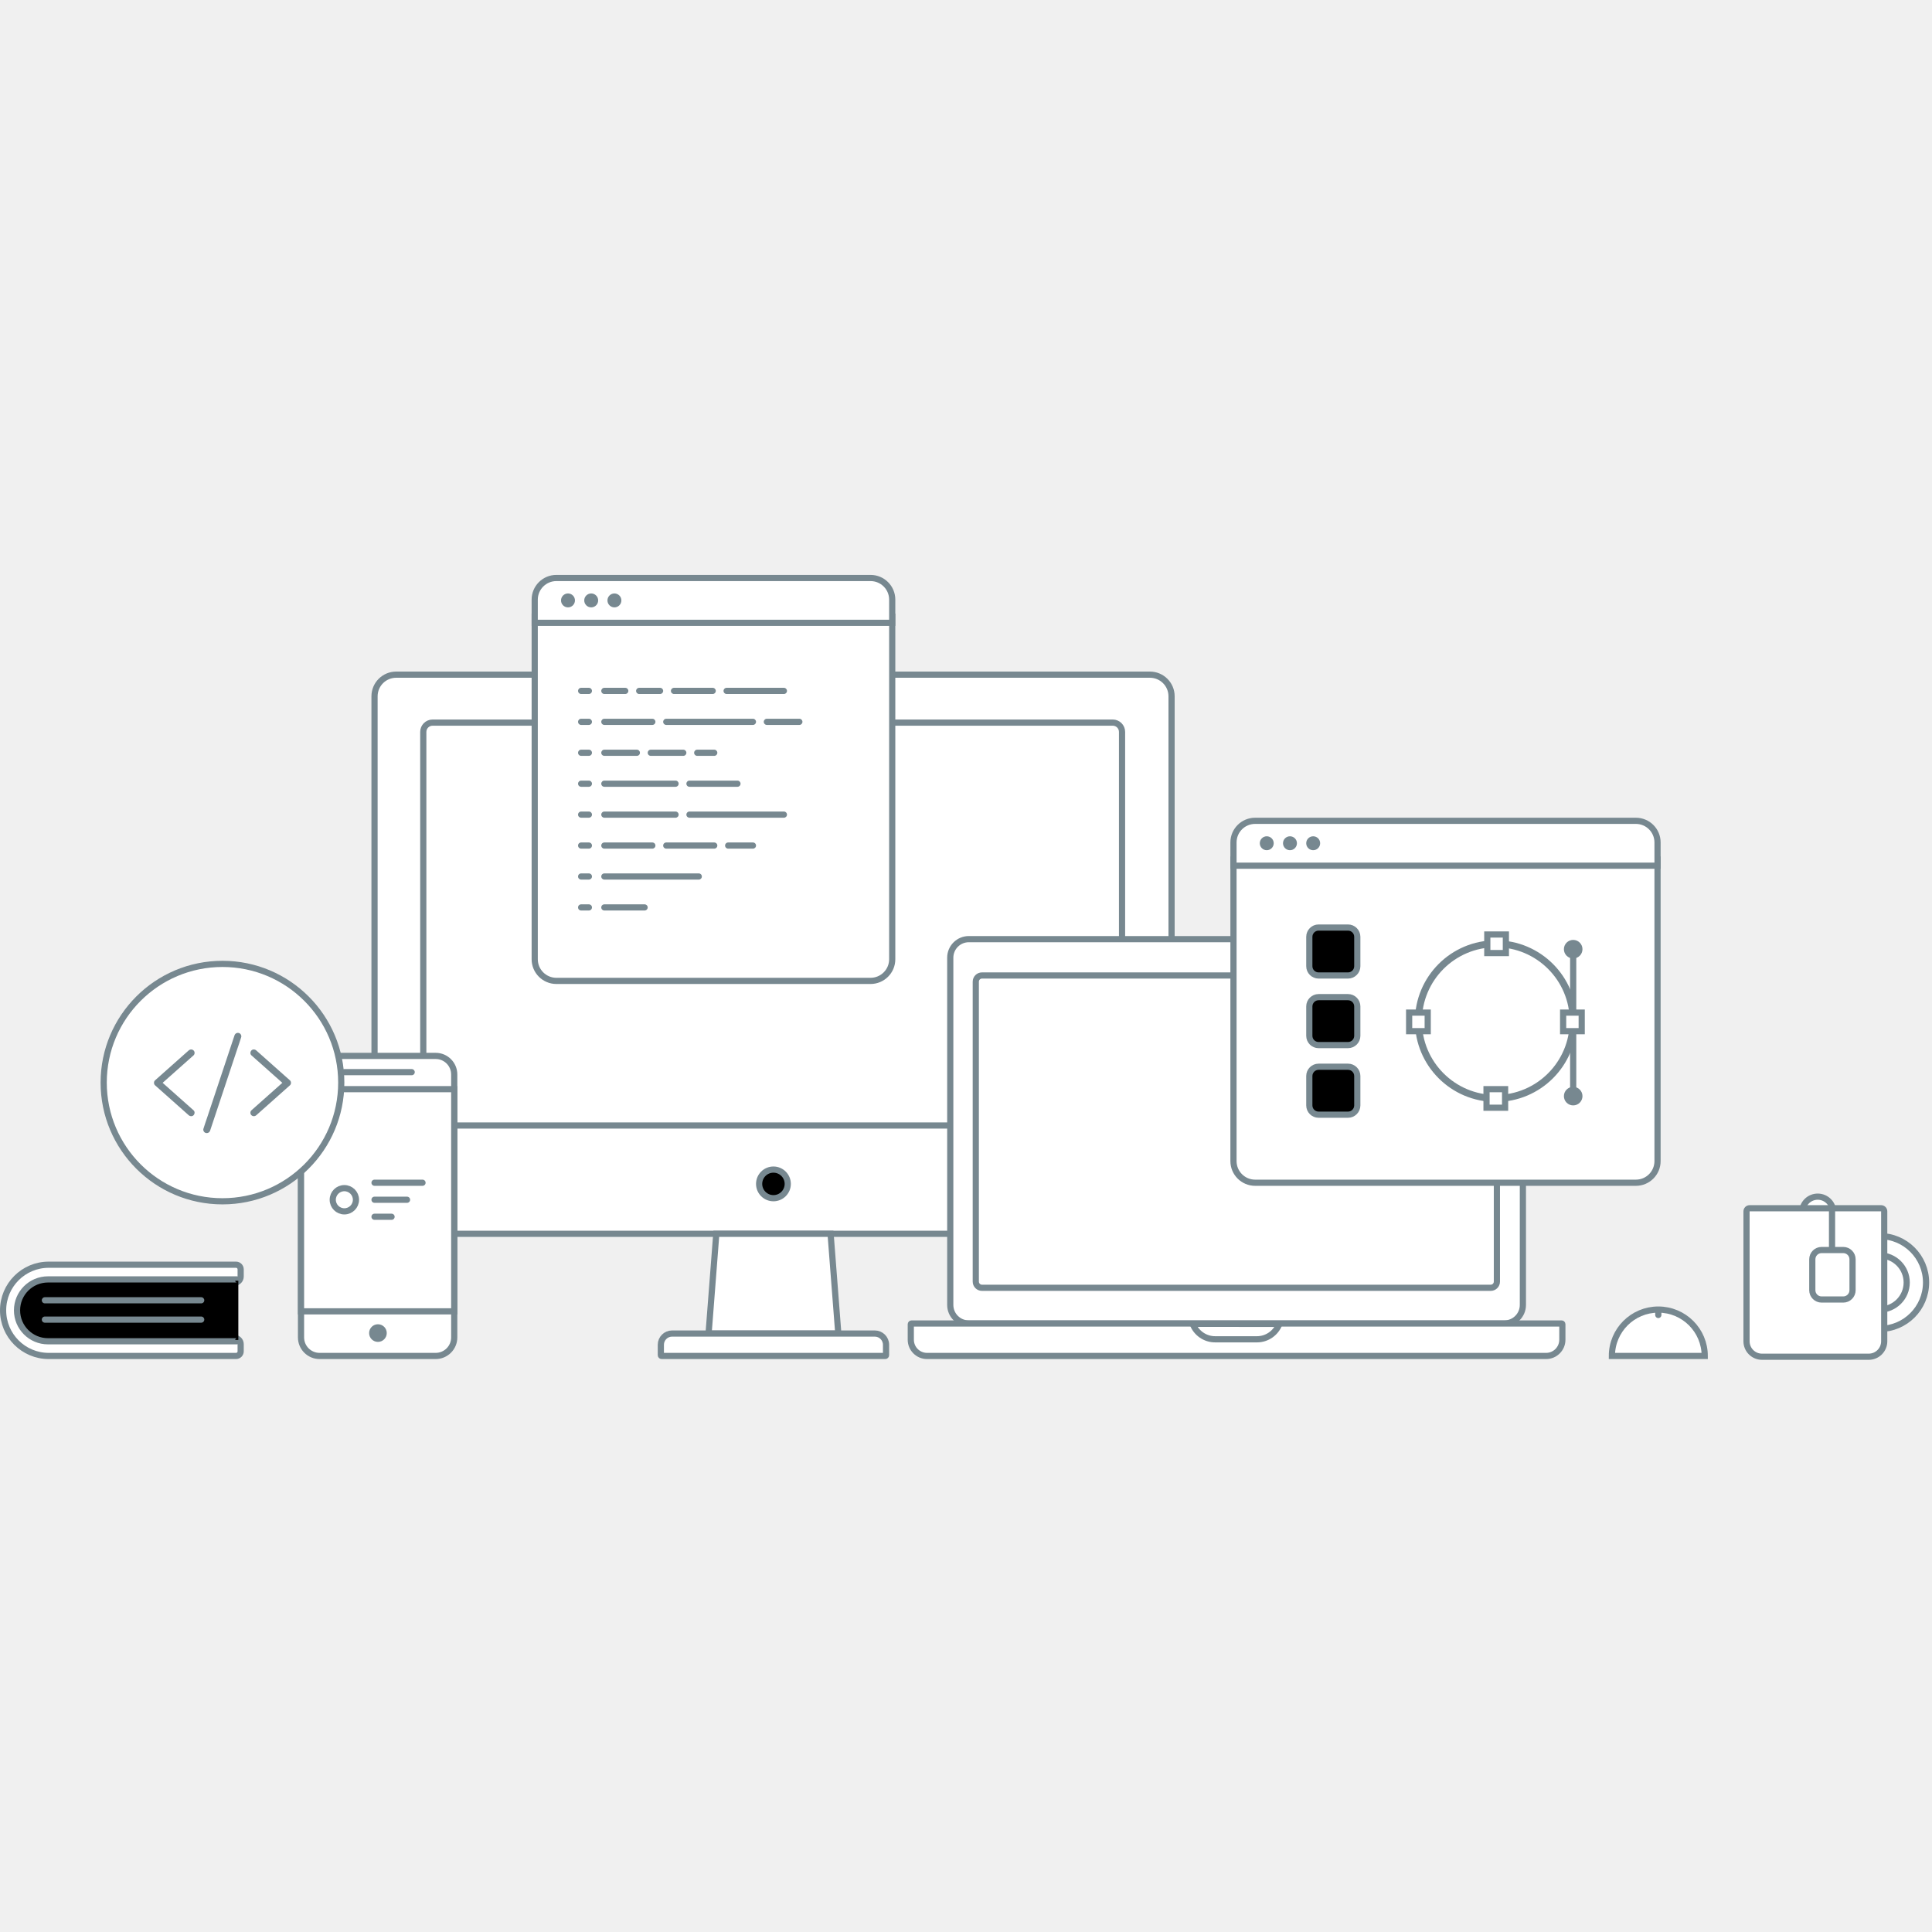
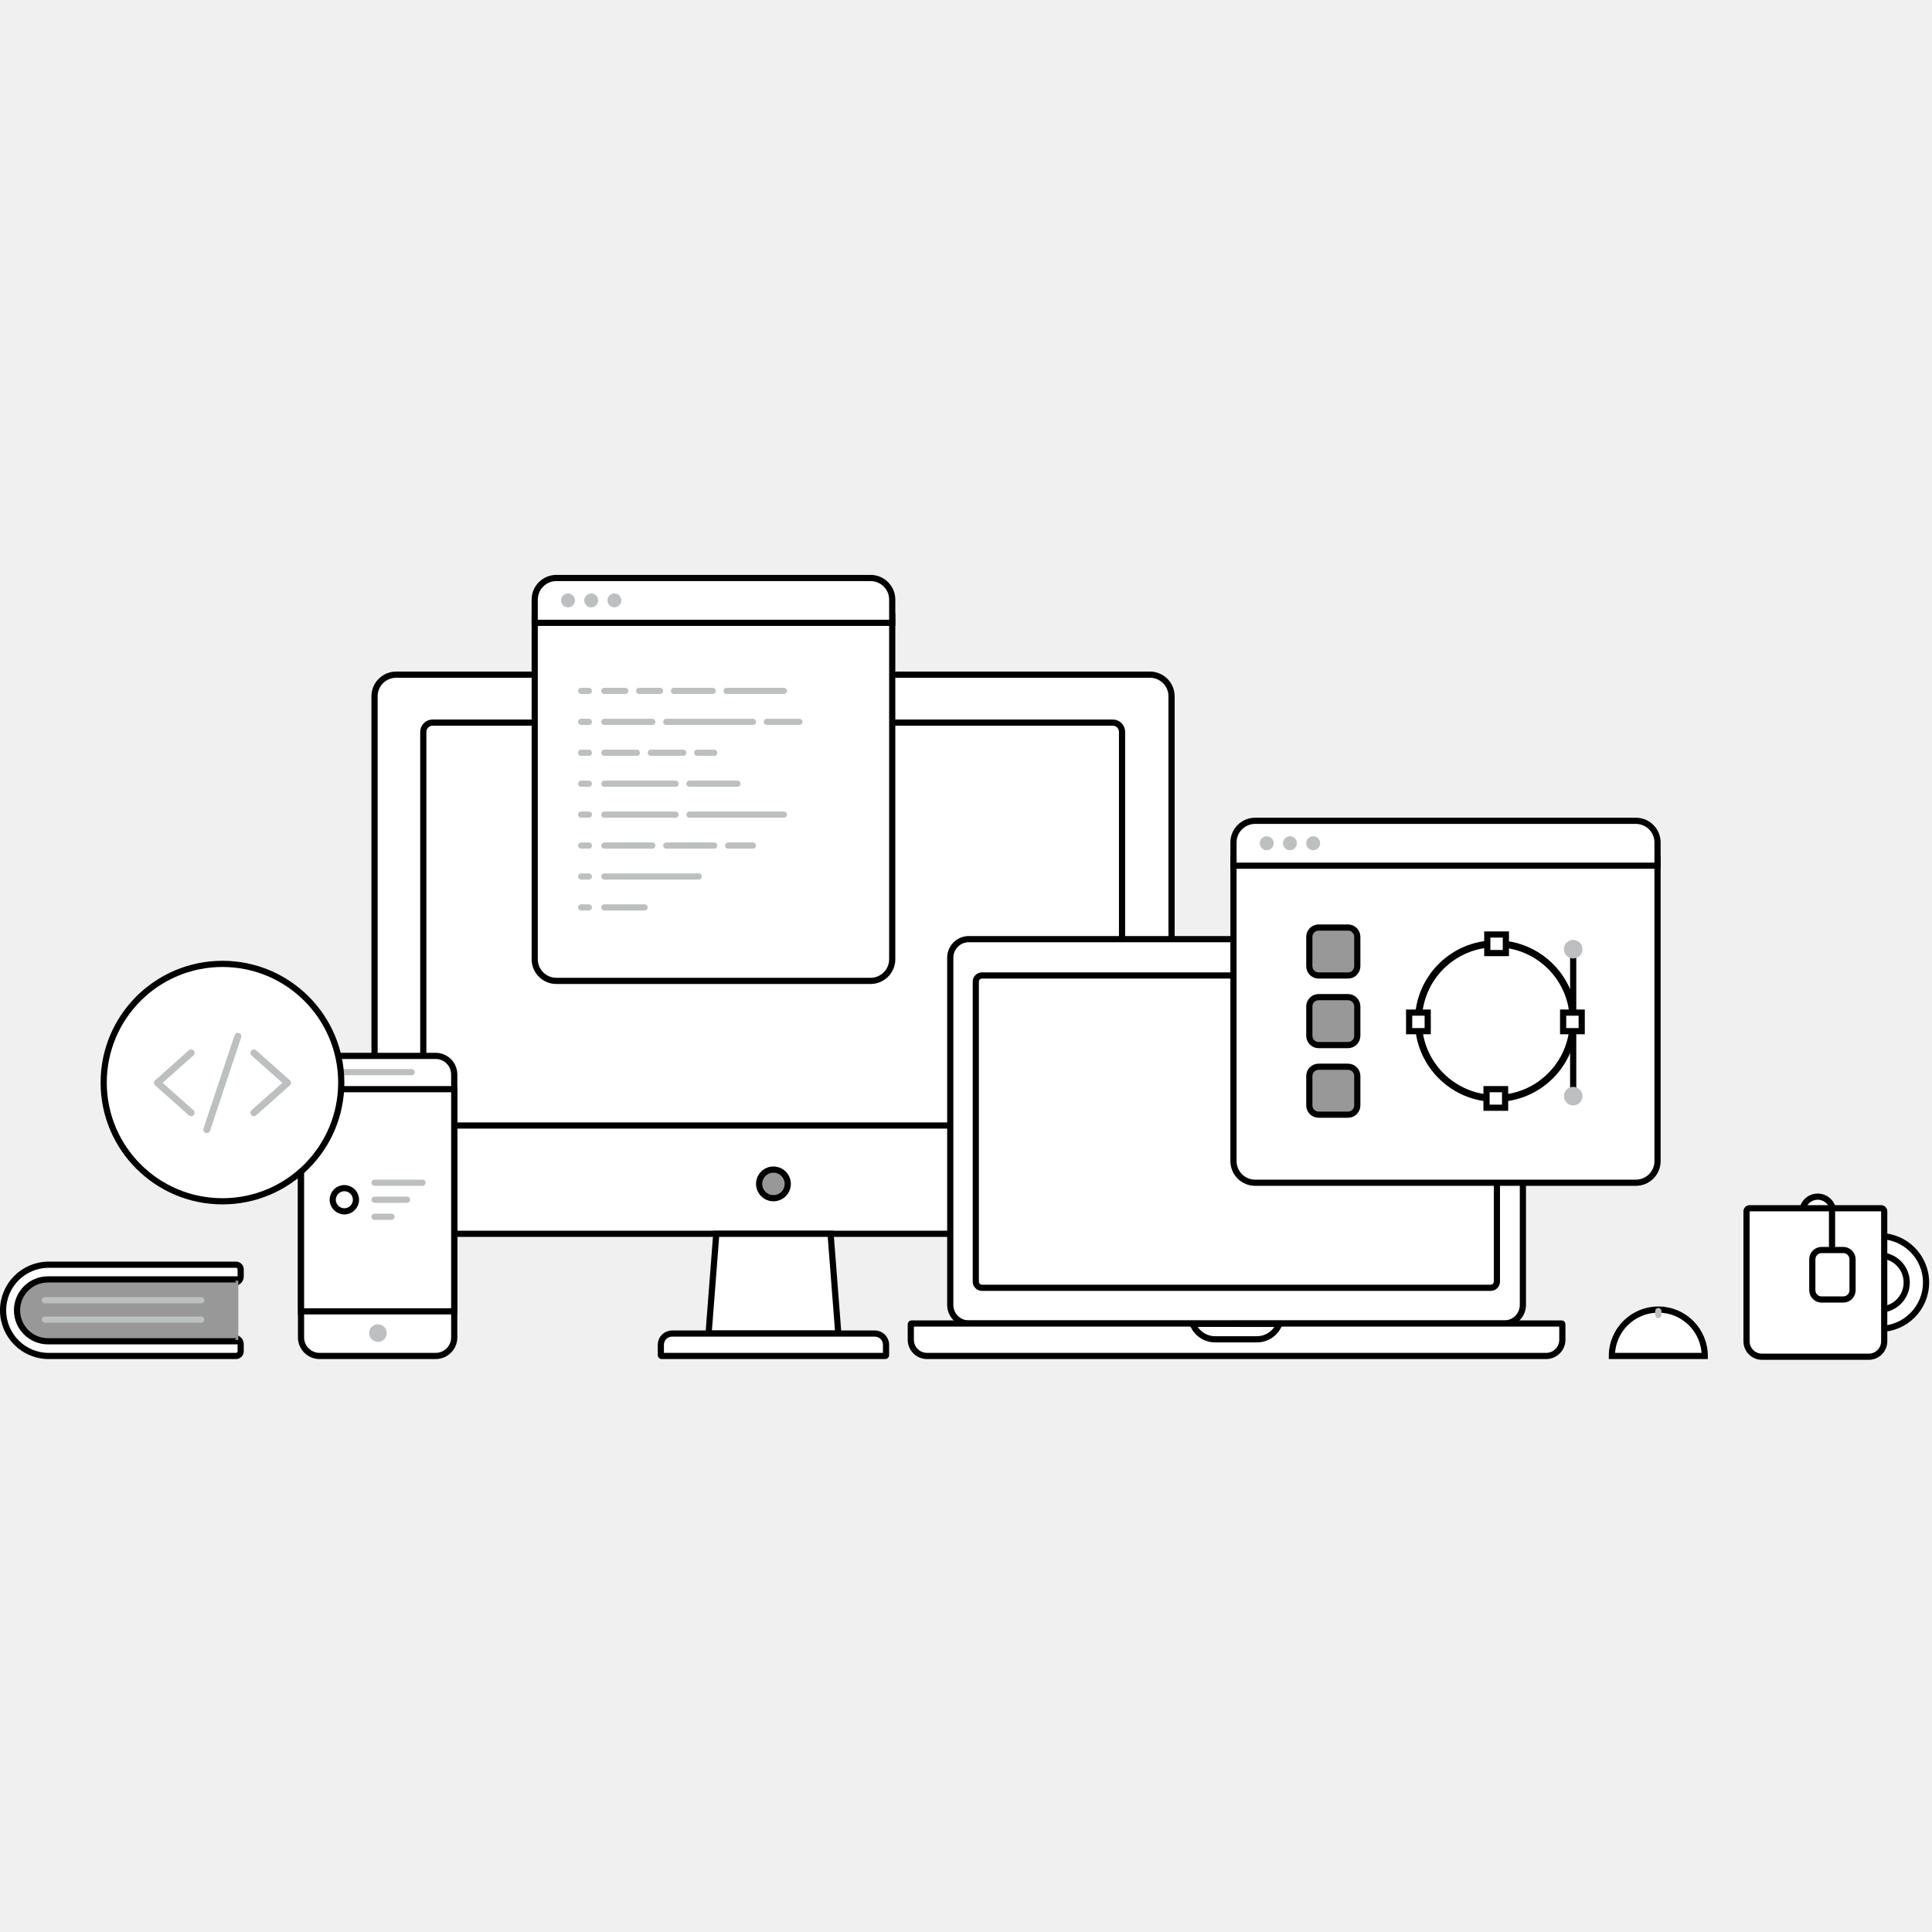
<svg xmlns="http://www.w3.org/2000/svg" id="SvgjsSvg1001" width="288" height="288" version="1.1">
  <defs id="SvgjsDefs1002" />
  <g id="SvgjsG1008">
-     <svg width="288" height="288" viewBox="0 0 650 265">
-       <g fill="none" fill-rule="evenodd" transform="translate(0 3)">
-         <path fill="#ffffff" stroke="#778890" stroke-width="2.081" d="M126.008,38.765 C126.008,34.738 129.264,31.482 133.298,31.482 L386.872,31.482 C390.899,31.482 394.162,34.74 394.162,38.765 L394.162,212.307 C394.162,216.334 390.906,219.591 386.872,219.591 L133.298,219.591 C129.271,219.591 126.008,216.332 126.008,212.307 L126.008,38.765 Z" class="colorFFF svgShape colorStroke7510F7 svgStroke" />
-         <path fill="#ffffff" stroke="#778890" stroke-width="2.081" d="M142.41 50.737C142.41 49.012 143.813 47.613 145.536 47.613L374.374 47.613C376.103 47.613 377.5 49.004 377.5 50.737L377.5 180.042C377.5 181.766 376.097 183.166 374.374 183.166L145.536 183.166C143.807 183.166 142.41 181.774 142.41 180.042L142.41 50.737zM240.99 219.591L279.441 219.591 282.037 253.154 238.394 253.154 240.99 219.591z" class="colorFFF svgShape colorStroke7510F7 svgStroke" />
-         <path fill="#ffffff" stroke="#778890" stroke-width="2.081" d="M222.334,253.411 L222.334,256.927 C222.334,259.007 224.024,260.699 226.104,260.699 L294.326,260.699 C296.402,260.699 298.096,259.007 298.096,256.927 L298.096,253.411 C298.096,253.266 297.984,253.154 297.835,253.154 L222.596,253.154 C222.45,253.154 222.334,253.269 222.334,253.411 Z" transform="matrix(1 0 0 -1 0 513.853)" class="colorFFF svgShape colorStroke7510F7 svgStroke" />
-         <ellipse cx="260.215" cy="202.809" stroke="#778890" stroke-width="2.081" rx="4.816" ry="4.813" fill="#000000" class="color000 svgShape colorStroke7510F7 svgStroke" />
-         <rect width="51.547" height="100.949" x="101.275" y="159.75" fill="#ffffff" stroke="#778890" stroke-width="2.081" rx="6.244" class="colorFFF svgShape colorStroke7510F7 svgStroke" />
-         <path fill="#ffffff" stroke="#778890" stroke-width="2.081" d="M101.275,170.937 L152.822,170.937 L152.822,245.687 L101.275,245.687 L101.275,170.937 Z" class="colorFFF svgShape colorStroke7510F7 svgStroke" />
-         <rect width="24.733" height="2.081" x="114.812" y="164.173" fill="#778890" rx="1.041" class="color7510F7 svgShape" />
-         <rect width="5.936" height="5.932" x="124.185" y="250.032" fill="#778890" rx="2.966" class="color7510F7 svgShape" />
-         <ellipse cx="115.854" cy="208.143" fill="#ffffff" stroke="#778890" stroke-width="2.081" rx="3.905" ry="3.903" class="colorFFF svgShape colorStroke7510F7 svgStroke" />
-         <rect width="18.224" height="2.081" x="124.966" y="201.378" fill="#778890" rx="1.041" class="color7510F7 svgShape" />
-         <rect width="13.017" height="2.081" x="124.966" y="207.102" fill="#778890" rx="1.041" class="color7510F7 svgShape" />
-         <rect width="7.81" height="2.081" x="124.966" y="212.826" fill="#778890" rx="1.041" class="color7510F7 svgShape" />
-         <ellipse cx="74.849" cy="168.726" fill="#ffffff" stroke="#778890" stroke-width="2.081" rx="39.964" ry="39.937" class="colorFFF svgShape colorStroke7510F7 svgStroke" />
-         <rect width="192.654" height="129.309" x="319.705" y="120.463" fill="#ffffff" stroke="#778890" stroke-width="2.081" rx="6.244" class="colorFFF svgShape colorStroke7510F7 svgStroke" />
-         <path fill="#ffffff" stroke="#778890" stroke-width="2.081" d="M306.426,250.026 L306.426,255.235 C306.426,258.248 308.874,260.699 311.888,260.699 L520.176,260.699 C523.187,260.699 525.638,258.25 525.638,255.235 L525.638,250.026 C525.638,249.884 525.525,249.772 525.379,249.772 L306.685,249.772 C306.539,249.772 306.426,249.884 306.426,250.026 Z" class="colorFFF svgShape colorStroke7510F7 svgStroke" />
-         <path fill="#ffffff" stroke="#778890" stroke-width="2.081" d="M430.429,249.889 L401.27,249.888 C402.434,252.961 405.402,255.092 408.808,255.092 L422.891,255.092 C426.297,255.092 429.265,252.962 430.429,249.889 Z" class="colorFFF svgShape colorStroke7510F7 svgStroke" />
-         <rect width="175.32" height="105.073" x="328.295" y="132.691" fill="#ffffff" stroke="#778890" stroke-width="2.081" rx="2.081" class="colorFFF svgShape colorStroke7510F7 svgStroke" />
-         <ellipse cx="254.358" cy="49.954" fill="#323a3e" rx="1.302" ry="1.301" class="color293347 svgShape" />
-         <path fill="#ffffff" stroke="#778890" stroke-width="2.081" d="M179.899,11.968 L300.178,11.968 L300.178,127.228 C300.178,131.249 296.909,134.512 292.886,134.512 L187.191,134.512 C183.166,134.512 179.899,131.248 179.899,127.228 L179.899,11.968 Z" class="colorFFF svgShape colorStroke7510F7 svgStroke" />
-         <path fill="#ffffff" stroke="#778890" stroke-width="2.081" d="M179.899,6.238 C179.899,2.22 183.169,-1.041 187.191,-1.041 L292.886,-1.041 C296.913,-1.041 300.178,2.216 300.178,6.238 L300.178,14.05 L179.899,14.05 L179.899,6.238 Z" class="colorFFF svgShape colorStroke7510F7 svgStroke" />
-         <ellipse cx="191.094" cy="6.504" fill="#778890" rx="2.343" ry="2.342" class="color7510F7 svgShape" />
-         <ellipse cx="198.904" cy="6.504" fill="#778890" rx="2.343" ry="2.342" class="color7510F7 svgShape" />
-         <ellipse cx="206.714" cy="6.504" fill="#778890" rx="2.343" ry="2.342" class="color7510F7 svgShape" />
-         <rect width="4.686" height="2.081" x="194.478" y="87.94" fill="#778890" rx="1.041" class="color7510F7 svgShape" />
-         <rect width="4.686" height="2.081" x="194.478" y="35.905" fill="#778890" rx="1.041" class="color7510F7 svgShape" />
-         <path fill="#778890" d="M203.329 35.905L210.36 35.905C210.935 35.905 211.401 36.371 211.401 36.945 211.401 37.52 210.935 37.986 210.36 37.986L203.329 37.986C202.754 37.986 202.288 37.52 202.288 36.945 202.288 36.371 202.754 35.905 203.329 35.905zM215.045 35.905L222.075 35.905C222.65 35.905 223.116 36.371 223.116 36.945 223.116 37.52 222.65 37.986 222.075 37.986L215.045 37.986C214.47 37.986 214.004 37.52 214.004 36.945 214.004 36.371 214.47 35.905 215.045 35.905zM226.76 35.905L239.779 35.905C240.354 35.905 240.82 36.371 240.82 36.945 240.82 37.52 240.354 37.986 239.779 37.986L226.76 37.986C226.186 37.986 225.72 37.52 225.72 36.945 225.72 36.371 226.186 35.905 226.76 35.905zM244.464 35.905L263.731 35.905C264.305 35.905 264.771 36.371 264.771 36.945 264.771 37.52 264.305 37.986 263.731 37.986L244.464 37.986C243.889 37.986 243.423 37.52 243.423 36.945 243.423 36.371 243.889 35.905 244.464 35.905z" class="color7510F7 svgShape" />
-         <rect width="4.686" height="2.081" x="194.478" y="46.312" fill="#778890" rx="1.041" class="color7510F7 svgShape" />
-         <rect width="4.686" height="2.081" x="194.478" y="56.719" fill="#778890" rx="1.041" class="color7510F7 svgShape" />
-         <rect width="4.686" height="2.081" x="194.478" y="67.126" fill="#778890" rx="1.041" class="color7510F7 svgShape" />
-         <rect width="4.686" height="2.081" x="194.478" y="77.533" fill="#778890" rx="1.041" class="color7510F7 svgShape" />
-         <rect width="4.686" height="2.081" x="194.478" y="98.348" fill="#778890" rx="1.041" class="color7510F7 svgShape" />
-         <rect width="4.686" height="2.081" x="194.478" y="108.755" fill="#778890" rx="1.041" class="color7510F7 svgShape" />
-         <rect width="18.224" height="2.081" x="202.288" y="46.312" fill="#778890" rx="1.041" class="color7510F7 svgShape" />
-         <rect width="31.241" height="2.081" x="223.116" y="46.312" fill="#778890" rx="1.041" class="color7510F7 svgShape" />
-         <rect width="13.017" height="2.081" x="256.961" y="46.312" fill="#778890" rx="1.041" class="color7510F7 svgShape" />
-         <rect width="13.017" height="2.081" x="202.288" y="56.719" fill="#778890" rx="1.041" class="color7510F7 svgShape" />
-         <rect width="13.017" height="2.081" x="217.909" y="56.719" fill="#778890" rx="1.041" class="color7510F7 svgShape" />
-         <rect width="7.81" height="2.081" x="233.53" y="56.719" fill="#778890" rx="1.041" class="color7510F7 svgShape" />
-         <rect width="26.035" height="2.081" x="202.288" y="67.126" fill="#778890" rx="1.041" class="color7510F7 svgShape" />
-         <rect width="18.224" height="2.081" x="230.926" y="67.126" fill="#778890" rx="1.041" class="color7510F7 svgShape" />
-         <rect width="26.035" height="2.081" x="202.288" y="77.533" fill="#778890" rx="1.041" class="color7510F7 svgShape" />
-         <rect width="33.845" height="2.081" x="230.926" y="77.533" fill="#778890" rx="1.041" class="color7510F7 svgShape" />
-         <rect width="18.224" height="2.081" x="202.288" y="87.94" fill="#778890" rx="1.041" class="color7510F7 svgShape" />
-         <rect width="18.224" height="2.081" x="223.116" y="87.94" fill="#778890" rx="1.041" class="color7510F7 svgShape" />
-         <rect width="10.414" height="2.081" x="243.944" y="87.94" fill="#778890" rx="1.041" class="color7510F7 svgShape" />
-         <rect width="33.845" height="2.081" x="202.288" y="98.348" fill="#778890" rx="1.041" class="color7510F7 svgShape" />
-         <rect width="15.621" height="2.081" x="202.288" y="108.755" fill="#778890" rx="1.041" class="color7510F7 svgShape" />
-         <path fill="#ffffff" stroke="#778890" stroke-width="2.081" d="M414.991,93.664 L557.659,93.664 L557.659,195.143 C557.659,199.163 554.4,202.419 550.374,202.419 L422.277,202.419 C418.256,202.419 414.991,199.157 414.991,195.143 L414.991,93.664 Z" class="colorFFF svgShape colorStroke7510F7 svgStroke" />
-         <path fill="#ffffff" stroke="#778890" stroke-width="2.081" d="M414.991,87.934 C414.991,83.913 418.251,80.655 422.277,80.655 L550.374,80.655 C554.398,80.655 557.659,83.912 557.659,87.934 L557.659,95.746 L414.991,95.746 L414.991,87.934 Z" class="colorFFF svgShape colorStroke7510F7 svgStroke" />
-         <ellipse cx="426.186" cy="88.201" fill="#778890" rx="2.343" ry="2.342" class="color7510F7 svgShape" />
-         <ellipse cx="433.996" cy="88.201" fill="#778890" rx="2.343" ry="2.342" class="color7510F7 svgShape" />
-         <ellipse cx="441.806" cy="88.201" fill="#778890" rx="2.343" ry="2.342" class="color7510F7 svgShape" />
-         <ellipse cx="503.248" cy="148.042" fill="#ffffff" stroke="#778890" stroke-width="2.342" rx="26.035" ry="26.018" class="colorFFF svgShape colorStroke7510F7 svgStroke" />
-         <path fill="#ffffff" stroke="#778890" stroke-width="2.081" d="M500.383 118.902L500.383 125.146 506.633 125.146 506.633 118.902 500.383 118.902zM500.123 170.937L500.123 177.182 506.373 177.182 506.373 170.937 500.123 170.937zM474.089 145.18L474.089 151.424 480.338 151.424 480.338 145.18 474.089 145.18zM525.897 145.18L525.897 151.424 532.147 151.424 532.147 145.18 525.897 145.18z" class="colorFFF svgShape colorStroke7510F7 svgStroke" />
-         <line x1="529.282" x2="529.282" y1="124.626" y2="144.139" stroke="#778890" stroke-linecap="square" stroke-width="2.081" class="colorStroke7510F7 svgStroke" />
-         <line x1="529.282" x2="529.282" y1="151.944" y2="171.458" stroke="#778890" stroke-linecap="square" stroke-width="2.081" class="colorStroke7510F7 svgStroke" />
-         <ellipse cx="529.282" cy="123.845" fill="#778890" rx="3.124" ry="3.122" class="color7510F7 svgShape" />
-         <ellipse cx="529.282" cy="173.279" fill="#778890" rx="3.124" ry="3.122" class="color7510F7 svgShape" />
-         <g fill="#ffffff" stroke="#778890" stroke-width="2.081" transform="translate(439.463 115.52)" class="colorFFF svgShape colorStroke7510F7 svgStroke">
-           <rect width="16.143" height="16.131" x="1.041" y="1.041" rx="3.122" fill="#000000" class="color000 svgShape" />
-           <rect width="16.143" height="16.131" x="1.041" y="24.457" rx="3.122" fill="#000000" class="color000 svgShape" />
-           <rect width="16.143" height="16.131" x="1.041" y="47.873" rx="3.122" fill="#000000" class="color000 svgShape" />
+     <svg width="288" height="288">
+       <svg width="288" height="288" viewBox="0 0 650 265">
+         <g fill="none" fill-rule="evenodd" transform="translate(0 3)">
+           <path fill="#ffffff" stroke="#000000" stroke-width="2.081" d="M126.008,38.765 C126.008,34.738 129.264,31.482 133.298,31.482 L386.872,31.482 C390.899,31.482 394.162,34.74 394.162,38.765 L394.162,212.307 C394.162,216.334 390.906,219.591 386.872,219.591 L133.298,219.591 C129.271,219.591 126.008,216.332 126.008,212.307 L126.008,38.765 Z" class="colorFFF svgShape colorStroke7510F7 svgStroke colorfff colorStroke778890" />
+           <path fill="#ffffff" stroke="#000000" stroke-width="2.081" d="M142.41 50.737C142.41 49.012 143.813 47.613 145.536 47.613L374.374 47.613C376.103 47.613 377.5 49.004 377.5 50.737L377.5 180.042C377.5 181.766 376.097 183.166 374.374 183.166L145.536 183.166C143.807 183.166 142.41 181.774 142.41 180.042L142.41 50.737zM240.99 219.591L279.441 219.591 282.037 253.154 238.394 253.154 240.99 219.591z" class="colorFFF svgShape colorStroke7510F7 svgStroke colorfff colorStroke778890" />
+           <path fill="#ffffff" stroke="#000000" stroke-width="2.081" d="M222.334,253.411 L222.334,256.927 C222.334,259.007 224.024,260.699 226.104,260.699 L294.326,260.699 C296.402,260.699 298.096,259.007 298.096,256.927 L298.096,253.411 C298.096,253.266 297.984,253.154 297.835,253.154 L222.596,253.154 C222.45,253.154 222.334,253.269 222.334,253.411 Z" class="colorFFF svgShape colorStroke7510F7 svgStroke colorfff colorStroke778890" transform="matrix(1 0 0 -1 0 513.853)" />
+           <ellipse cx="260.215" cy="202.809" fill="#989898" stroke="#000000" stroke-width="2.081" class="color000 svgShape colorStroke7510F7 svgStroke colorStroke778890" rx="4.816" ry="4.813" />
+           <rect width="51.547" height="100.949" x="101.275" y="159.75" fill="#ffffff" stroke="#000000" stroke-width="2.081" class="colorFFF svgShape colorStroke7510F7 svgStroke colorfff colorStroke778890" rx="6.244" />
+           <path fill="#ffffff" stroke="#000000" stroke-width="2.081" d="M101.275,170.937 L152.822,170.937 L152.822,245.687 L101.275,245.687 L101.275,170.937 Z" class="colorFFF svgShape colorStroke7510F7 svgStroke colorfff colorStroke778890" />
+           <rect width="24.733" height="2.081" x="114.812" y="164.173" fill="#bcc0c1" class="color7510F7 svgShape color778890" rx="1.041" />
+           <rect width="5.936" height="5.932" x="124.185" y="250.032" fill="#bcc0c1" class="color7510F7 svgShape color778890" rx="2.966" />
+           <ellipse cx="115.854" cy="208.143" fill="#ffffff" stroke="#000000" stroke-width="2.081" class="colorFFF svgShape colorStroke7510F7 svgStroke colorfff colorStroke778890" rx="3.905" ry="3.903" />
+           <rect width="18.224" height="2.081" x="124.966" y="201.378" fill="#bcc0c1" class="color7510F7 svgShape color778890" rx="1.041" />
+           <rect width="13.017" height="2.081" x="124.966" y="207.102" fill="#bcc0c1" class="color7510F7 svgShape color778890" rx="1.041" />
+           <rect width="7.81" height="2.081" x="124.966" y="212.826" fill="#bcc0c1" class="color7510F7 svgShape color778890" rx="1.041" />
+           <ellipse cx="74.849" cy="168.726" fill="#ffffff" stroke="#000000" stroke-width="2.081" class="colorFFF svgShape colorStroke7510F7 svgStroke colorfff colorStroke778890" rx="39.964" ry="39.937" />
+           <rect width="192.654" height="129.309" x="319.705" y="120.463" fill="#ffffff" stroke="#000000" stroke-width="2.081" class="colorFFF svgShape colorStroke7510F7 svgStroke colorfff colorStroke778890" rx="6.244" />
+           <path fill="#ffffff" stroke="#000000" stroke-width="2.081" d="M306.426,250.026 L306.426,255.235 C306.426,258.248 308.874,260.699 311.888,260.699 L520.176,260.699 C523.187,260.699 525.638,258.25 525.638,255.235 L525.638,250.026 C525.638,249.884 525.525,249.772 525.379,249.772 L306.685,249.772 C306.539,249.772 306.426,249.884 306.426,250.026 Z" class="colorFFF svgShape colorStroke7510F7 svgStroke colorfff colorStroke778890" />
+           <path fill="#ffffff" stroke="#000000" stroke-width="2.081" d="M430.429,249.889 L401.27,249.888 C402.434,252.961 405.402,255.092 408.808,255.092 L422.891,255.092 C426.297,255.092 429.265,252.962 430.429,249.889 Z" class="colorFFF svgShape colorStroke7510F7 svgStroke colorfff colorStroke778890" />
+           <rect width="175.32" height="105.073" x="328.295" y="132.691" fill="#ffffff" stroke="#000000" stroke-width="2.081" class="colorFFF svgShape colorStroke7510F7 svgStroke colorfff colorStroke778890" rx="2.081" />
+           <ellipse cx="254.358" cy="49.954" fill="#080808" class="color293347 svgShape color323a3e" rx="1.302" ry="1.301" />
+           <path fill="#ffffff" stroke="#000000" stroke-width="2.081" d="M179.899,11.968 L300.178,11.968 L300.178,127.228 C300.178,131.249 296.909,134.512 292.886,134.512 L187.191,134.512 C183.166,134.512 179.899,131.248 179.899,127.228 L179.899,11.968 Z" class="colorFFF svgShape colorStroke7510F7 svgStroke colorfff colorStroke778890" />
+           <path fill="#ffffff" stroke="#000000" stroke-width="2.081" d="M179.899,6.238 C179.899,2.22 183.169,-1.041 187.191,-1.041 L292.886,-1.041 C296.913,-1.041 300.178,2.216 300.178,6.238 L300.178,14.05 L179.899,14.05 L179.899,6.238 Z" class="colorFFF svgShape colorStroke7510F7 svgStroke colorfff colorStroke778890" />
+           <ellipse cx="191.094" cy="6.504" fill="#bcc0c1" class="color7510F7 svgShape color778890" rx="2.343" ry="2.342" />
+           <ellipse cx="198.904" cy="6.504" fill="#bcc0c1" class="color7510F7 svgShape color778890" rx="2.343" ry="2.342" />
+           <ellipse cx="206.714" cy="6.504" fill="#bcc0c1" class="color7510F7 svgShape color778890" rx="2.343" ry="2.342" />
+           <rect width="4.686" height="2.081" x="194.478" y="87.94" fill="#bcc0c1" class="color7510F7 svgShape color778890" rx="1.041" />
+           <rect width="4.686" height="2.081" x="194.478" y="35.905" fill="#bcc0c1" class="color7510F7 svgShape color778890" rx="1.041" />
+           <path fill="#bcc0c1" d="M203.329 35.905L210.36 35.905C210.935 35.905 211.401 36.371 211.401 36.945 211.401 37.52 210.935 37.986 210.36 37.986L203.329 37.986C202.754 37.986 202.288 37.52 202.288 36.945 202.288 36.371 202.754 35.905 203.329 35.905zM215.045 35.905L222.075 35.905C222.65 35.905 223.116 36.371 223.116 36.945 223.116 37.52 222.65 37.986 222.075 37.986L215.045 37.986C214.47 37.986 214.004 37.52 214.004 36.945 214.004 36.371 214.47 35.905 215.045 35.905zM226.76 35.905L239.779 35.905C240.354 35.905 240.82 36.371 240.82 36.945 240.82 37.52 240.354 37.986 239.779 37.986L226.76 37.986C226.186 37.986 225.72 37.52 225.72 36.945 225.72 36.371 226.186 35.905 226.76 35.905zM244.464 35.905L263.731 35.905C264.305 35.905 264.771 36.371 264.771 36.945 264.771 37.52 264.305 37.986 263.731 37.986L244.464 37.986C243.889 37.986 243.423 37.52 243.423 36.945 243.423 36.371 243.889 35.905 244.464 35.905z" class="color7510F7 svgShape color778890" />
+           <rect width="4.686" height="2.081" x="194.478" y="46.312" fill="#bcc0c1" class="color7510F7 svgShape color778890" rx="1.041" />
+           <rect width="4.686" height="2.081" x="194.478" y="56.719" fill="#bcc0c1" class="color7510F7 svgShape color778890" rx="1.041" />
+           <rect width="4.686" height="2.081" x="194.478" y="67.126" fill="#bcc0c1" class="color7510F7 svgShape color778890" rx="1.041" />
+           <rect width="4.686" height="2.081" x="194.478" y="77.533" fill="#bcc0c1" class="color7510F7 svgShape color778890" rx="1.041" />
+           <rect width="4.686" height="2.081" x="194.478" y="98.348" fill="#bcc0c1" class="color7510F7 svgShape color778890" rx="1.041" />
+           <rect width="4.686" height="2.081" x="194.478" y="108.755" fill="#bcc0c1" class="color7510F7 svgShape color778890" rx="1.041" />
+           <rect width="18.224" height="2.081" x="202.288" y="46.312" fill="#bcc0c1" class="color7510F7 svgShape color778890" rx="1.041" />
+           <rect width="31.241" height="2.081" x="223.116" y="46.312" fill="#bcc0c1" class="color7510F7 svgShape color778890" rx="1.041" />
+           <rect width="13.017" height="2.081" x="256.961" y="46.312" fill="#bcc0c1" class="color7510F7 svgShape color778890" rx="1.041" />
+           <rect width="13.017" height="2.081" x="202.288" y="56.719" fill="#bcc0c1" class="color7510F7 svgShape color778890" rx="1.041" />
+           <rect width="13.017" height="2.081" x="217.909" y="56.719" fill="#bcc0c1" class="color7510F7 svgShape color778890" rx="1.041" />
+           <rect width="7.81" height="2.081" x="233.53" y="56.719" fill="#bcc0c1" class="color7510F7 svgShape color778890" rx="1.041" />
+           <rect width="26.035" height="2.081" x="202.288" y="67.126" fill="#bcc0c1" class="color7510F7 svgShape color778890" rx="1.041" />
+           <rect width="18.224" height="2.081" x="230.926" y="67.126" fill="#bcc0c1" class="color7510F7 svgShape color778890" rx="1.041" />
+           <rect width="26.035" height="2.081" x="202.288" y="77.533" fill="#bcc0c1" class="color7510F7 svgShape color778890" rx="1.041" />
+           <rect width="33.845" height="2.081" x="230.926" y="77.533" fill="#bcc0c1" class="color7510F7 svgShape color778890" rx="1.041" />
+           <rect width="18.224" height="2.081" x="202.288" y="87.94" fill="#bcc0c1" class="color7510F7 svgShape color778890" rx="1.041" />
+           <rect width="18.224" height="2.081" x="223.116" y="87.94" fill="#bcc0c1" class="color7510F7 svgShape color778890" rx="1.041" />
+           <rect width="10.414" height="2.081" x="243.944" y="87.94" fill="#bcc0c1" class="color7510F7 svgShape color778890" rx="1.041" />
+           <rect width="33.845" height="2.081" x="202.288" y="98.348" fill="#bcc0c1" class="color7510F7 svgShape color778890" rx="1.041" />
+           <rect width="15.621" height="2.081" x="202.288" y="108.755" fill="#bcc0c1" class="color7510F7 svgShape color778890" rx="1.041" />
+           <path fill="#ffffff" stroke="#000000" stroke-width="2.081" d="M414.991,93.664 L557.659,93.664 L557.659,195.143 C557.659,199.163 554.4,202.419 550.374,202.419 L422.277,202.419 C418.256,202.419 414.991,199.157 414.991,195.143 L414.991,93.664 Z" class="colorFFF svgShape colorStroke7510F7 svgStroke colorfff colorStroke778890" />
+           <path fill="#ffffff" stroke="#000000" stroke-width="2.081" d="M414.991,87.934 C414.991,83.913 418.251,80.655 422.277,80.655 L550.374,80.655 C554.398,80.655 557.659,83.912 557.659,87.934 L557.659,95.746 L414.991,95.746 L414.991,87.934 Z" class="colorFFF svgShape colorStroke7510F7 svgStroke colorfff colorStroke778890" />
+           <ellipse cx="426.186" cy="88.201" fill="#bcc0c1" class="color7510F7 svgShape color778890" rx="2.343" ry="2.342" />
+           <ellipse cx="433.996" cy="88.201" fill="#bcc0c1" class="color7510F7 svgShape color778890" rx="2.343" ry="2.342" />
+           <ellipse cx="441.806" cy="88.201" fill="#bcc0c1" class="color7510F7 svgShape color778890" rx="2.343" ry="2.342" />
+           <ellipse cx="503.248" cy="148.042" fill="#ffffff" stroke="#000000" stroke-width="2.342" class="colorFFF svgShape colorStroke7510F7 svgStroke colorfff colorStroke778890" rx="26.035" ry="26.018" />
+           <path fill="#ffffff" stroke="#000000" stroke-width="2.081" d="M500.383 118.902L500.383 125.146 506.633 125.146 506.633 118.902 500.383 118.902zM500.123 170.937L500.123 177.182 506.373 177.182 506.373 170.937 500.123 170.937zM474.089 145.18L474.089 151.424 480.338 151.424 480.338 145.18 474.089 145.18zM525.897 145.18L525.897 151.424 532.147 151.424 532.147 145.18 525.897 145.18z" class="colorFFF svgShape colorStroke7510F7 svgStroke colorfff colorStroke778890" />
+           <line x1="529.282" x2="529.282" y1="124.626" y2="144.139" stroke="#000000" stroke-linecap="square" stroke-width="2.081" class="colorStroke7510F7 svgStroke colorStroke778890" />
+           <line x1="529.282" x2="529.282" y1="151.944" y2="171.458" stroke="#000000" stroke-linecap="square" stroke-width="2.081" class="colorStroke7510F7 svgStroke colorStroke778890" />
+           <ellipse cx="529.282" cy="123.845" fill="#bcc0c1" class="color7510F7 svgShape color778890" rx="3.124" ry="3.122" />
+           <ellipse cx="529.282" cy="173.279" fill="#bcc0c1" class="color7510F7 svgShape color778890" rx="3.124" ry="3.122" />
+           <g fill="#ffffff" stroke="#000000" stroke-width="2.081" class="colorFFF svgShape colorStroke7510F7 svgStroke colorfff colorStroke778890" transform="translate(439.463 115.52)">
+             <rect width="16.143" height="16.131" x="1.041" y="1.041" fill="#989898" class="color000 svgShape" rx="3.122" />
+             <rect width="16.143" height="16.131" x="1.041" y="24.457" fill="#989898" class="color000 svgShape" rx="3.122" />
+             <rect width="16.143" height="16.131" x="1.041" y="47.873" fill="#989898" class="color000 svgShape" rx="3.122" />
+           </g>
+           <ellipse cx="632.379" cy="235.982" fill="#ffffff" stroke="#000000" stroke-width="2.081" class="colorFFF svgShape colorStroke7510F7 svgStroke colorfff colorStroke778890" rx="15.621" ry="15.611" />
+           <ellipse cx="632.379" cy="235.982" fill="#ffffff" stroke="#000000" stroke-width="2.081" class="colorFFF svgShape colorStroke7510F7 svgStroke colorfff colorStroke778890" rx="9.112" ry="9.106" />
+           <ellipse cx="611.552" cy="212.306" fill="#ffffff" stroke="#000000" stroke-width="2.081" class="colorFFF svgShape colorStroke7510F7 svgStroke colorfff colorStroke778890" rx="5.207" ry="5.204" />
+           <path fill="#ffffff" stroke="#000000" stroke-width="2.081" d="M588.64,211.005 C588.065,211.005 587.599,211.471 587.599,212.046 L587.599,255.756 C587.599,258.63 589.929,260.959 592.803,260.959 L628.72,260.959 C631.594,260.959 633.924,258.63 633.924,255.756 L633.924,212.046 C633.924,211.471 633.458,211.005 632.883,211.005 L588.64,211.005 Z" class="colorFFF svgShape colorStroke7510F7 svgStroke colorfff colorStroke778890" />
+           <rect width="13.539" height="16.651" x="609.729" y="225.055" fill="#ffffff" stroke="#000000" stroke-width="2.081" class="colorFFF svgShape colorStroke7510F7 svgStroke colorfff colorStroke778890" rx="3.122" />
+           <line x1="616.368" x2="616.368" y1="211.395" y2="223.233" stroke="#000000" stroke-linecap="square" stroke-width="2.081" class="colorStroke7510F7 svgStroke colorStroke778890" />
+           <path fill="#ffffff" stroke="#000000" stroke-width="2.081" d="M557.92,260.699 C566.548,260.699 573.541,260.699 573.541,260.699 C573.541,252.078 566.548,245.088 557.92,245.088 C549.293,245.088 542.3,252.078 542.3,260.699 C542.3,260.699 549.293,260.699 557.92,260.699 Z" class="colorFFF svgShape colorStroke7510F7 svgStroke colorfff colorStroke778890" />
+           <rect width="2.083" height="3.382" x="556.879" y="244.568" fill="#bcc0c1" class="color7510F7 svgShape color778890" rx="1.041" />
+           <path fill="#ffffff" stroke="#000000" stroke-width="2.081" d="M16.391,229.998 C7.913,229.998 1.041,236.871 1.041,245.349 C1.041,253.827 7.913,260.699 16.391,260.699 L79.407,260.699 C80.269,260.699 80.968,260 80.968,259.138 L80.968,256.722 C80.968,255.63 80.124,254.723 79.034,254.646 C71.88,254.138 68.081,250.995 68.081,245.349 C68.081,239.702 71.88,236.559 79.034,236.051 C80.124,235.974 80.968,235.067 80.968,233.975 L80.968,231.559 C80.968,230.697 80.269,229.998 79.407,229.998 L16.391,229.998 Z" class="colorFFF svgShape colorStroke7510F7 svgStroke colorfff colorStroke778890" />
+           <path fill="#989898" stroke="#000000" stroke-width="2.081" d="M80.186,255.3 C80.186,255.552 79.982,255.756 79.73,255.756 L79.73,255.756 L72.353,255.756 L16.141,255.756 C10.39,255.756 5.728,251.096 5.728,245.349 C5.728,239.601 10.39,234.941 16.141,234.941 L72.353,234.941 L79.73,234.941 L79.73,234.941 C79.982,234.941 80.186,235.146 80.186,235.397" class="color000 svgShape colorStroke7510F7 svgStroke colorStroke778890" />
+           <rect width="54.673" height="2.081" x="14.059" y="240.926" fill="#bcc0c1" class="color7510F7 svgShape color778890" rx="1.041" />
+           <rect width="54.673" height="2.081" x="14.059" y="247.43" fill="#bcc0c1" class="color7510F7 svgShape color778890" rx="1.041" />
+           <path fill="#bcc0c1" fill-rule="nonzero" d="M65.127 178.055C63.849 176.92 62.571 175.785 61.294 174.65 59.257 172.843 57.227 171.03 55.191 169.223 54.724 168.812 54.258 168.395 53.797 167.983 53.797 168.528 53.797 169.078 53.797 169.622 55.074 168.487 56.352 167.352 57.63 166.217 59.666 164.41 61.696 162.597 63.732 160.79 64.199 160.379 64.666 159.962 65.127 159.551 65.582 159.145 65.576 158.317 65.127 157.912 64.642 157.466 63.966 157.477 63.475 157.912 62.198 159.047 60.92 160.182 59.642 161.317 57.606 163.124 55.576 164.937 53.54 166.744 53.073 167.155 52.607 167.572 52.146 167.983 51.696 168.383 51.696 169.223 52.146 169.622 53.423 170.758 54.701 171.893 55.979 173.028 58.015 174.835 60.045 176.648 62.081 178.455 62.548 178.866 63.015 179.283 63.475 179.694 63.931 180.1 64.683 180.175 65.127 179.694 65.535 179.254 65.611 178.489 65.127 178.055L65.127 178.055zM84.583 159.554C85.86 160.689 87.138 161.824 88.416 162.959 90.452 164.766 92.482 166.579 94.518 168.386 94.985 168.797 95.452 169.214 95.912 169.625 95.912 169.081 95.912 168.531 95.912 167.986 94.635 169.121 93.357 170.256 92.079 171.392 90.043 173.199 88.013 175.011 85.977 176.818 85.51 177.23 85.043 177.647 84.583 178.058 84.128 178.463 84.133 179.291 84.583 179.697 85.067 180.143 85.744 180.131 86.234 179.697 87.511 178.562 88.789 177.427 90.067 176.291 92.103 174.484 94.133 172.672 96.169 170.865 96.636 170.453 97.103 170.036 97.563 169.625 98.013 169.226 98.013 168.386 97.563 167.986 96.286 166.851 95.008 165.716 93.73 164.581 91.694 162.774 89.664 160.961 87.628 159.154 87.161 158.743 86.695 158.326 86.234 157.914 85.779 157.509 85.026 157.434 84.583 157.914 84.174 158.355 84.098 159.119 84.583 159.554L84.583 159.554zM70.694 184.876C71.044 183.833 71.388 182.791 71.738 181.742 72.572 179.235 73.407 176.733 74.241 174.225 75.244 171.202 76.248 168.184 77.257 165.161 78.126 162.549 78.996 159.937 79.865 157.325 80.279 156.056 80.746 154.794 81.131 153.508 81.137 153.491 81.143 153.473 81.148 153.456 81.341 152.883 80.927 152.164 80.332 152.031 79.69 151.886 79.101 152.222 78.896 152.842 78.546 153.885 78.202 154.927 77.852 155.975 77.018 158.483 76.184 160.985 75.349 163.493 74.346 166.516 73.342 169.534 72.333 172.557 71.464 175.169 70.595 177.781 69.725 180.393 69.311 181.656 68.844 182.918 68.459 184.204 68.453 184.221 68.448 184.239 68.442 184.256 68.249 184.829 68.663 185.548 69.259 185.681 69.9 185.826 70.49 185.49 70.694 184.876L70.694 184.876z" class="color7510F7 svgShape color778890" />
        </g>
-         <ellipse cx="632.379" cy="235.982" fill="#ffffff" stroke="#778890" stroke-width="2.081" rx="15.621" ry="15.611" class="colorFFF svgShape colorStroke7510F7 svgStroke" />
-         <ellipse cx="632.379" cy="235.982" fill="#ffffff" stroke="#778890" stroke-width="2.081" rx="9.112" ry="9.106" class="colorFFF svgShape colorStroke7510F7 svgStroke" />
-         <ellipse cx="611.552" cy="212.306" fill="#ffffff" stroke="#778890" stroke-width="2.081" rx="5.207" ry="5.204" class="colorFFF svgShape colorStroke7510F7 svgStroke" />
-         <path fill="#ffffff" stroke="#778890" stroke-width="2.081" d="M588.64,211.005 C588.065,211.005 587.599,211.471 587.599,212.046 L587.599,255.756 C587.599,258.63 589.929,260.959 592.803,260.959 L628.72,260.959 C631.594,260.959 633.924,258.63 633.924,255.756 L633.924,212.046 C633.924,211.471 633.458,211.005 632.883,211.005 L588.64,211.005 Z" class="colorFFF svgShape colorStroke7510F7 svgStroke" />
-         <rect width="13.539" height="16.651" x="609.729" y="225.055" fill="#ffffff" stroke="#778890" stroke-width="2.081" rx="3.122" class="colorFFF svgShape colorStroke7510F7 svgStroke" />
-         <line x1="616.368" x2="616.368" y1="211.395" y2="223.233" stroke="#778890" stroke-linecap="square" stroke-width="2.081" class="colorStroke7510F7 svgStroke" />
-         <path fill="#ffffff" stroke="#778890" stroke-width="2.081" d="M557.92,260.699 C566.548,260.699 573.541,260.699 573.541,260.699 C573.541,252.078 566.548,245.088 557.92,245.088 C549.293,245.088 542.3,252.078 542.3,260.699 C542.3,260.699 549.293,260.699 557.92,260.699 Z" class="colorFFF svgShape colorStroke7510F7 svgStroke" />
-         <rect width="2.083" height="3.382" x="556.879" y="244.568" fill="#778890" rx="1.041" class="color7510F7 svgShape" />
-         <path fill="#ffffff" stroke="#778890" stroke-width="2.081" d="M16.391,229.998 C7.913,229.998 1.041,236.871 1.041,245.349 C1.041,253.827 7.913,260.699 16.391,260.699 L79.407,260.699 C80.269,260.699 80.968,260 80.968,259.138 L80.968,256.722 C80.968,255.63 80.124,254.723 79.034,254.646 C71.88,254.138 68.081,250.995 68.081,245.349 C68.081,239.702 71.88,236.559 79.034,236.051 C80.124,235.974 80.968,235.067 80.968,233.975 L80.968,231.559 C80.968,230.697 80.269,229.998 79.407,229.998 L16.391,229.998 Z" class="colorFFF svgShape colorStroke7510F7 svgStroke" />
-         <path stroke="#778890" stroke-width="2.081" d="M80.186,255.3 C80.186,255.552 79.982,255.756 79.73,255.756 L79.73,255.756 L72.353,255.756 L16.141,255.756 C10.39,255.756 5.728,251.096 5.728,245.349 C5.728,239.601 10.39,234.941 16.141,234.941 L72.353,234.941 L79.73,234.941 L79.73,234.941 C79.982,234.941 80.186,235.146 80.186,235.397" fill="#000000" class="color000 svgShape colorStroke7510F7 svgStroke" />
-         <rect width="54.673" height="2.081" x="14.059" y="240.926" fill="#778890" rx="1.041" class="color7510F7 svgShape" />
-         <rect width="54.673" height="2.081" x="14.059" y="247.43" fill="#778890" rx="1.041" class="color7510F7 svgShape" />
-         <path fill="#778890" fill-rule="nonzero" d="M65.127 178.055C63.849 176.92 62.571 175.785 61.294 174.65 59.257 172.843 57.227 171.03 55.191 169.223 54.724 168.812 54.258 168.395 53.797 167.983 53.797 168.528 53.797 169.078 53.797 169.622 55.074 168.487 56.352 167.352 57.63 166.217 59.666 164.41 61.696 162.597 63.732 160.79 64.199 160.379 64.666 159.962 65.127 159.551 65.582 159.145 65.576 158.317 65.127 157.912 64.642 157.466 63.966 157.477 63.475 157.912 62.198 159.047 60.92 160.182 59.642 161.317 57.606 163.124 55.576 164.937 53.54 166.744 53.073 167.155 52.607 167.572 52.146 167.983 51.696 168.383 51.696 169.223 52.146 169.622 53.423 170.758 54.701 171.893 55.979 173.028 58.015 174.835 60.045 176.648 62.081 178.455 62.548 178.866 63.015 179.283 63.475 179.694 63.931 180.1 64.683 180.175 65.127 179.694 65.535 179.254 65.611 178.489 65.127 178.055L65.127 178.055zM84.583 159.554C85.86 160.689 87.138 161.824 88.416 162.959 90.452 164.766 92.482 166.579 94.518 168.386 94.985 168.797 95.452 169.214 95.912 169.625 95.912 169.081 95.912 168.531 95.912 167.986 94.635 169.121 93.357 170.256 92.079 171.392 90.043 173.199 88.013 175.011 85.977 176.818 85.51 177.23 85.043 177.647 84.583 178.058 84.128 178.463 84.133 179.291 84.583 179.697 85.067 180.143 85.744 180.131 86.234 179.697 87.511 178.562 88.789 177.427 90.067 176.291 92.103 174.484 94.133 172.672 96.169 170.865 96.636 170.453 97.103 170.036 97.563 169.625 98.013 169.226 98.013 168.386 97.563 167.986 96.286 166.851 95.008 165.716 93.73 164.581 91.694 162.774 89.664 160.961 87.628 159.154 87.161 158.743 86.695 158.326 86.234 157.914 85.779 157.509 85.026 157.434 84.583 157.914 84.174 158.355 84.098 159.119 84.583 159.554L84.583 159.554zM70.694 184.876C71.044 183.833 71.388 182.791 71.738 181.742 72.572 179.235 73.407 176.733 74.241 174.225 75.244 171.202 76.248 168.184 77.257 165.161 78.126 162.549 78.996 159.937 79.865 157.325 80.279 156.056 80.746 154.794 81.131 153.508 81.137 153.491 81.143 153.473 81.148 153.456 81.341 152.883 80.927 152.164 80.332 152.031 79.69 151.886 79.101 152.222 78.896 152.842 78.546 153.885 78.202 154.927 77.852 155.975 77.018 158.483 76.184 160.985 75.349 163.493 74.346 166.516 73.342 169.534 72.333 172.557 71.464 175.169 70.595 177.781 69.725 180.393 69.311 181.656 68.844 182.918 68.459 184.204 68.453 184.221 68.448 184.239 68.442 184.256 68.249 184.829 68.663 185.548 69.259 185.681 69.9 185.826 70.49 185.49 70.694 184.876L70.694 184.876z" class="color7510F7 svgShape" />
-       </g>
+       </svg>
    </svg>
  </g>
</svg>
